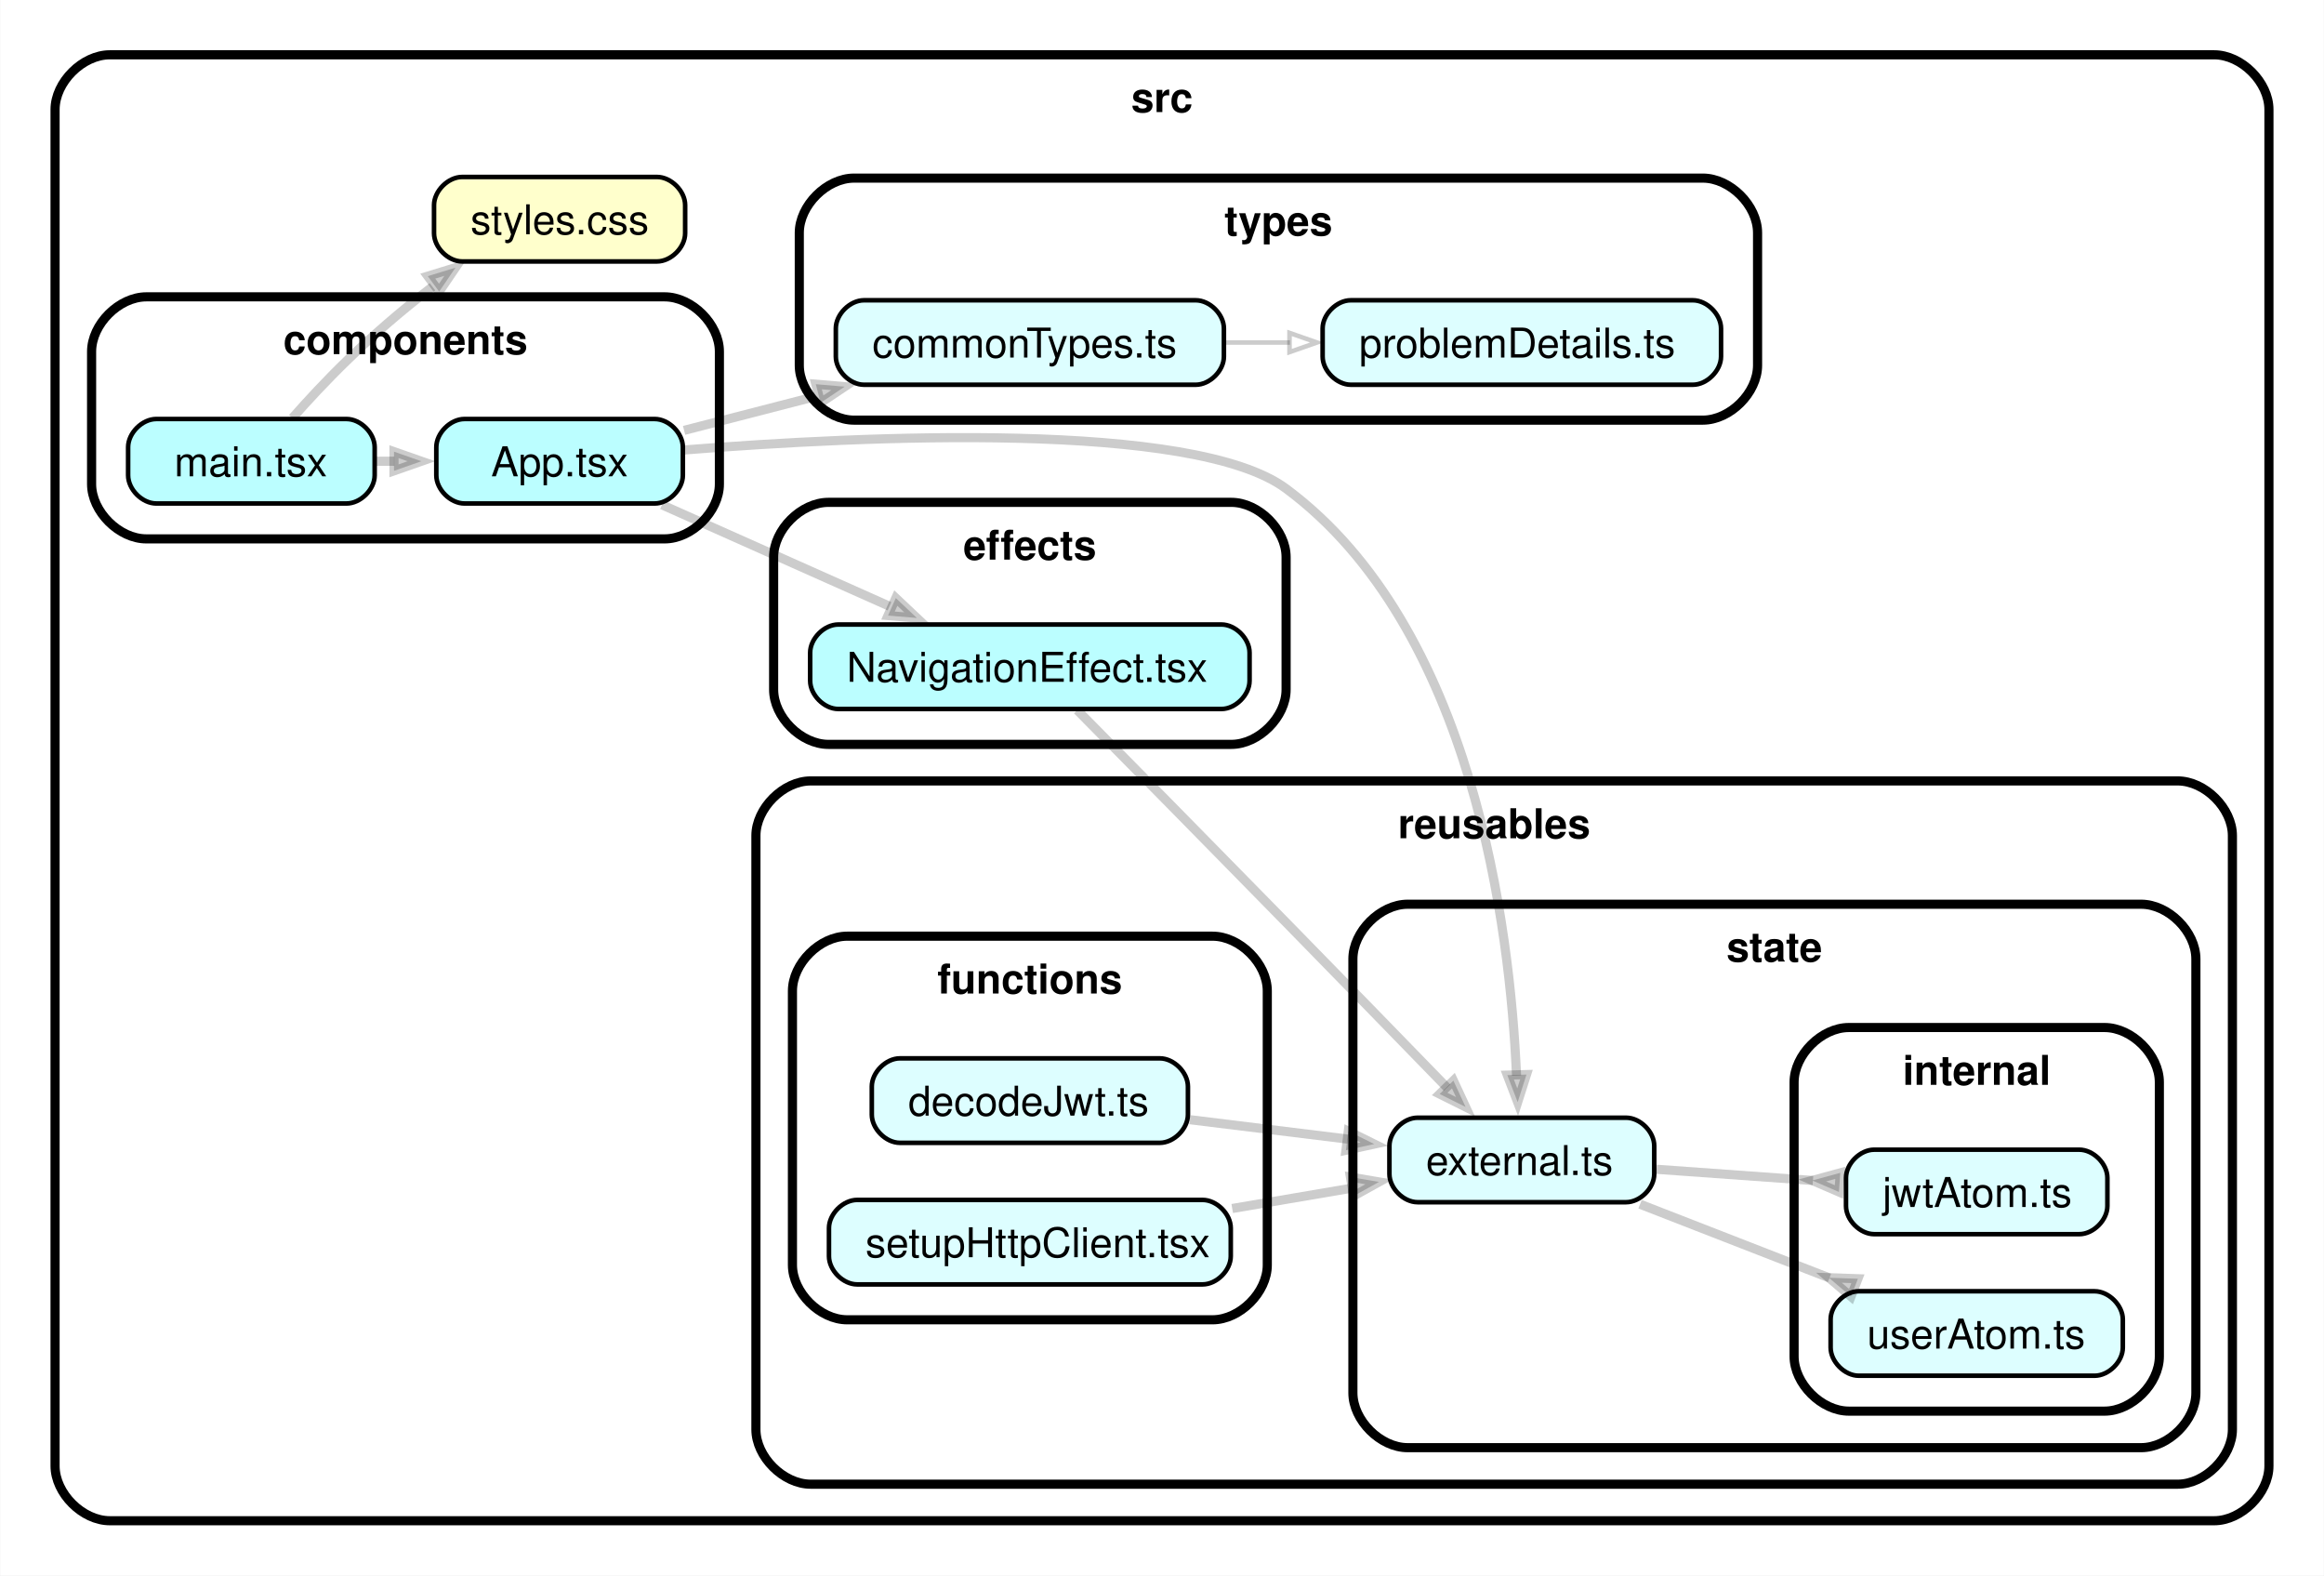
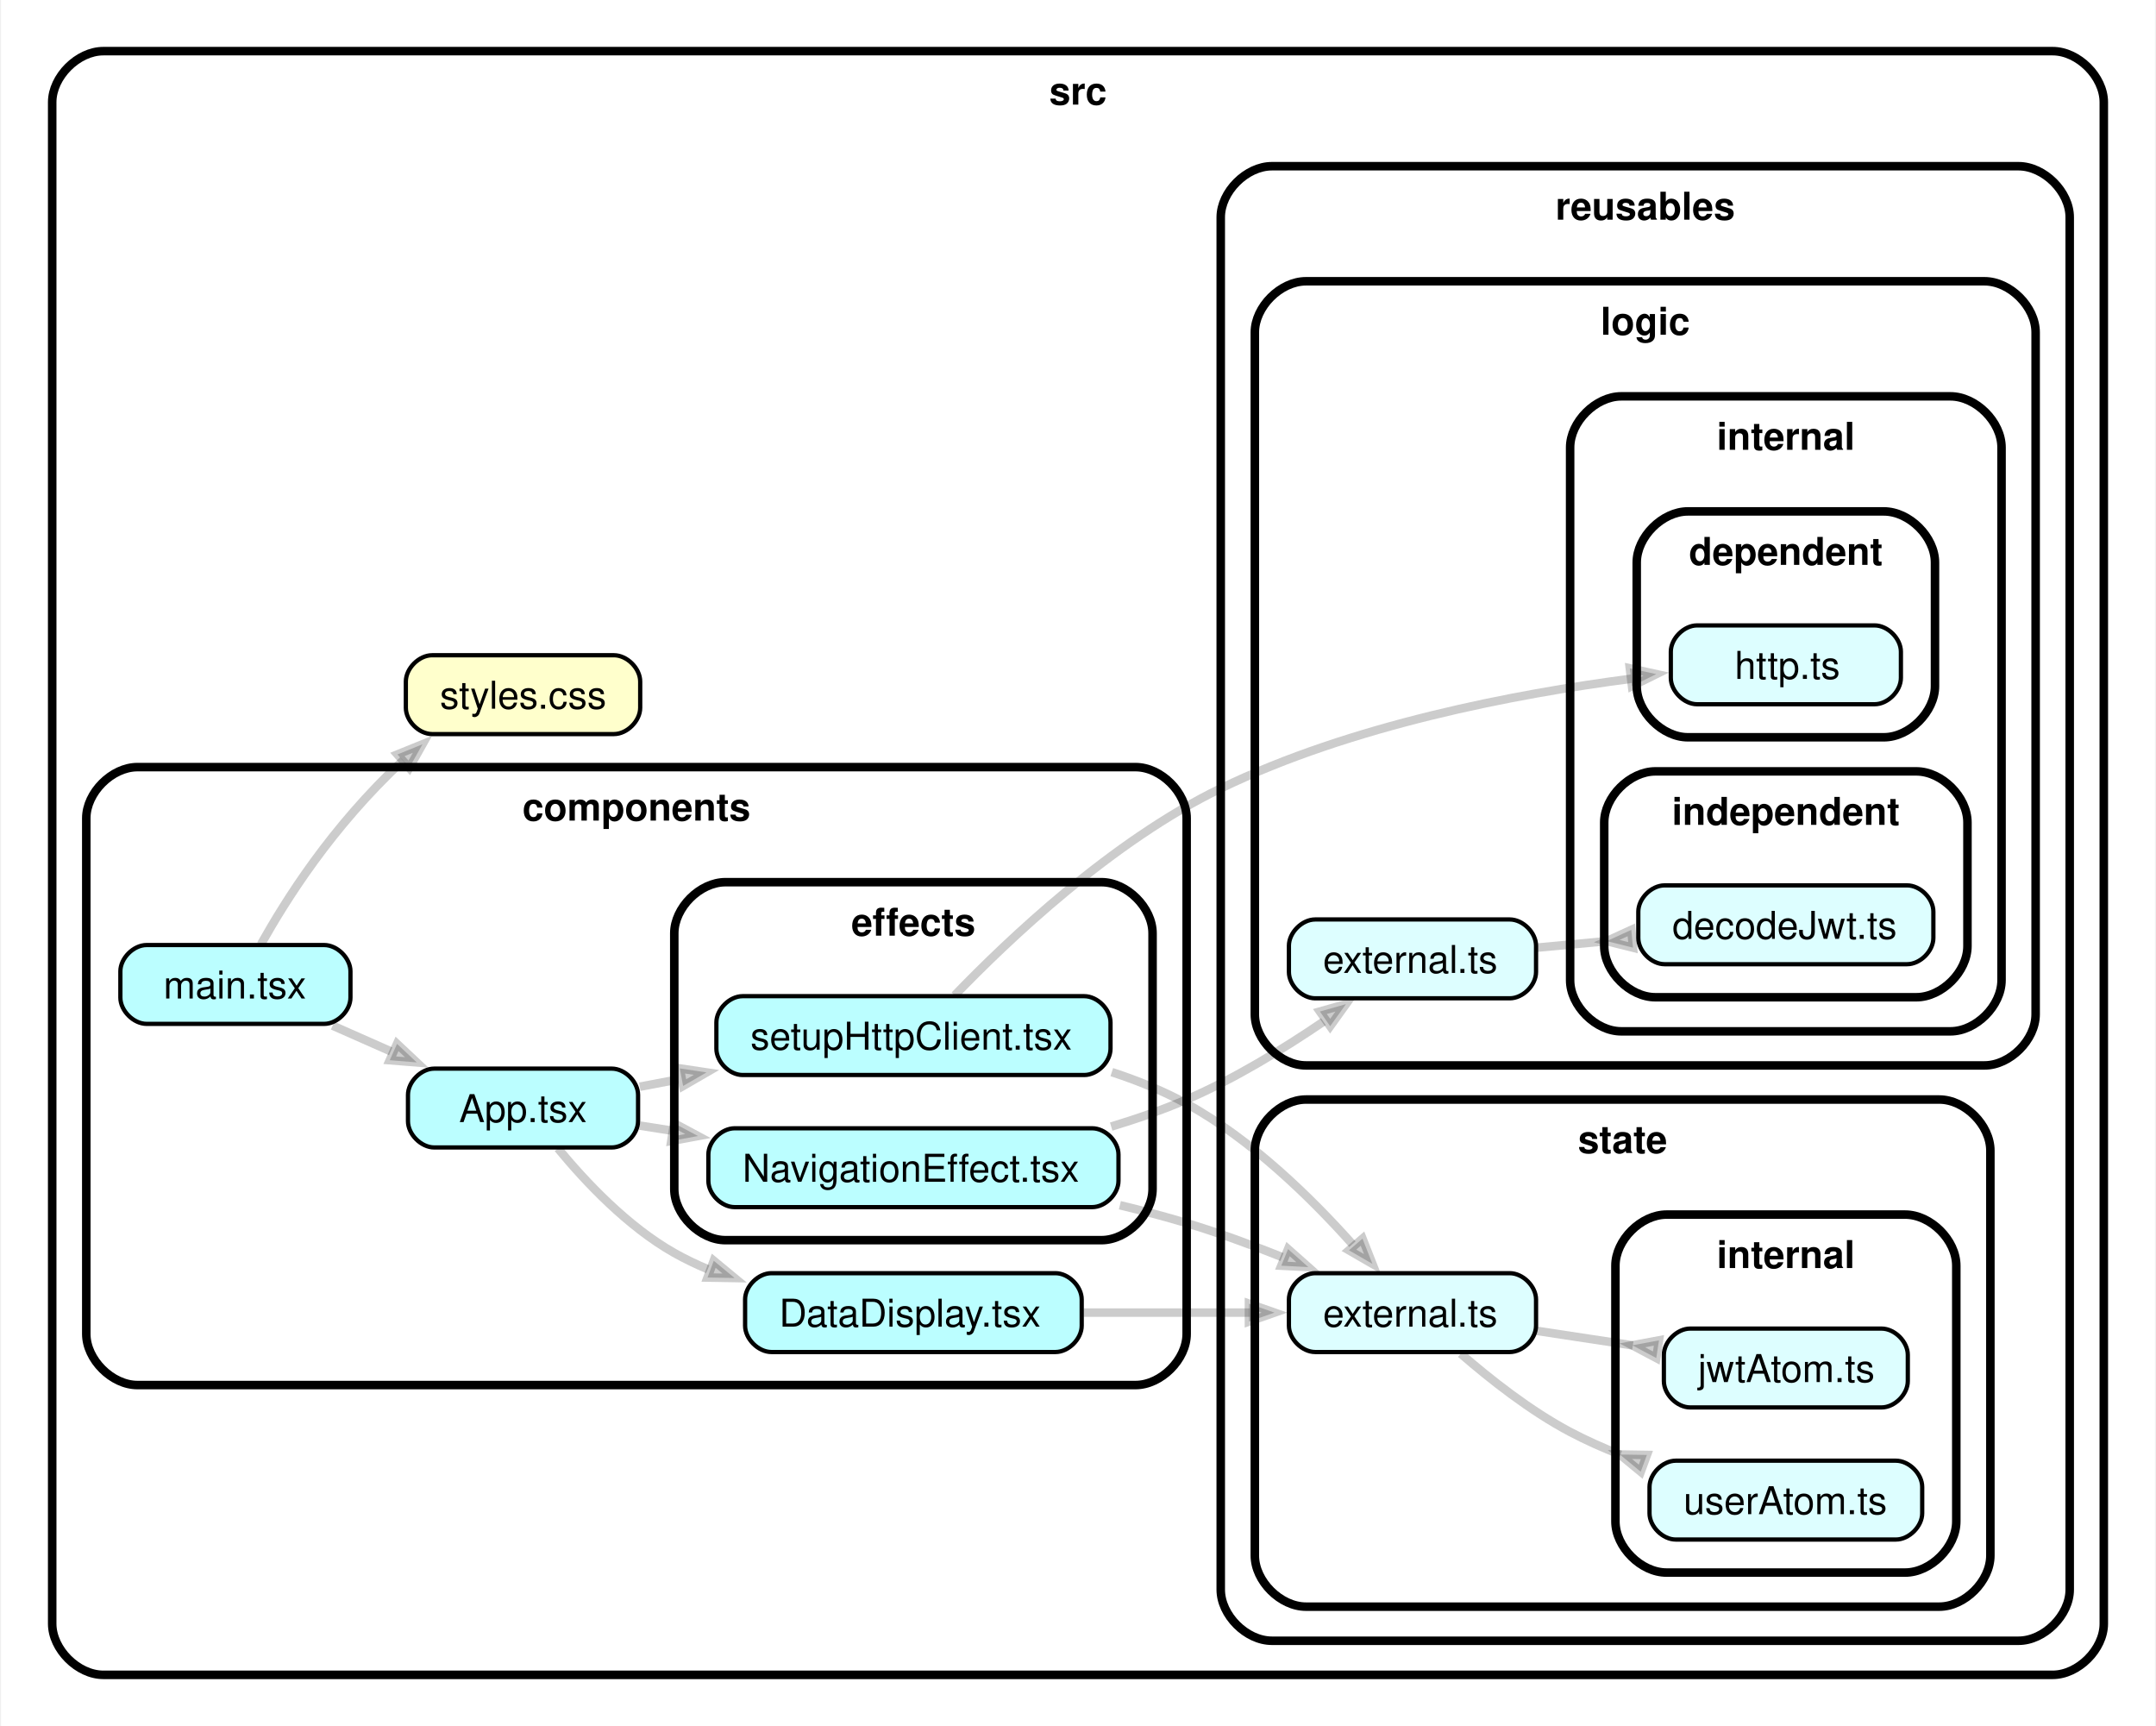
- <svg xmlns="http://www.w3.org/2000/svg" xmlns:xlink="http://www.w3.org/1999/xlink" width="509pt" height="345pt" viewBox="0.00 0.00 508.88 345.00">
-   <g id="graph0" class="graph" transform="scale(1 1) rotate(0) translate(4 341)">
-     <polygon fill="white" stroke="none" points="-4,4 -4,-341 504.88,-341 504.88,4 -4,4" />
+ <svg xmlns="http://www.w3.org/2000/svg" xmlns:xlink="http://www.w3.org/1999/xlink" width="506pt" height="405pt" viewBox="0.00 0.00 505.50 405.00">
+   <g id="graph0" class="graph" transform="scale(1 1) rotate(0) translate(4 401)">
+     <polygon fill="white" stroke="none" points="-4,4 -4,-401 501.5,-401 501.5,4 -4,4" />
    <g id="clust1" class="cluster">
-       <path fill="#ffffff" stroke="black" stroke-width="2" d="M20,-8C20,-8 480.88,-8 480.88,-8 486.88,-8 492.88,-14 492.88,-20 492.88,-20 492.88,-317 492.88,-317 492.88,-323 486.88,-329 480.88,-329 480.88,-329 20,-329 20,-329 14,-329 8,-323 8,-317 8,-317 8,-20 8,-20 8,-14 14,-8 20,-8" />
-       <text text-anchor="middle" x="250.44" y="-316.45" font-family="Helvetica,sans-Serif" font-weight="bold" font-size="9.00">src</text>
+       <path fill="#ffffff" stroke="black" stroke-width="2" d="M20,-8C20,-8 477.5,-8 477.5,-8 483.5,-8 489.5,-14 489.5,-20 489.5,-20 489.5,-377 489.5,-377 489.5,-383 483.5,-389 477.5,-389 477.5,-389 20,-389 20,-389 14,-389 8,-383 8,-377 8,-377 8,-20 8,-20 8,-14 14,-8 20,-8" />
+       <text text-anchor="middle" x="248.75" y="-376.45" font-family="Helvetica,sans-Serif" font-weight="bold" font-size="9.00">src</text>
    </g>
    <g id="clust2" class="cluster">
-       <path fill="#ffffff" stroke="black" stroke-width="2" d="M28,-223C28,-223 141.5,-223 141.5,-223 147.5,-223 153.5,-229 153.5,-235 153.5,-235 153.5,-264 153.5,-264 153.5,-270 147.5,-276 141.5,-276 141.5,-276 28,-276 28,-276 22,-276 16,-270 16,-264 16,-264 16,-235 16,-235 16,-229 22,-223 28,-223" />
-       <text text-anchor="middle" x="84.75" y="-263.45" font-family="Helvetica,sans-Serif" font-weight="bold" font-size="9.00">components</text>
+       <path fill="#ffffff" stroke="black" stroke-width="2" d="M28,-76C28,-76 262.25,-76 262.25,-76 268.25,-76 274.25,-82 274.25,-88 274.25,-88 274.25,-209 274.25,-209 274.25,-215 268.25,-221 262.25,-221 262.25,-221 28,-221 28,-221 22,-221 16,-215 16,-209 16,-209 16,-88 16,-88 16,-82 22,-76 28,-76" />
+       <text text-anchor="middle" x="145.12" y="-208.45" font-family="Helvetica,sans-Serif" font-weight="bold" font-size="9.00">components</text>
    </g>
    <g id="clust3" class="cluster">
-       <path fill="#ffffff" stroke="black" stroke-width="2" d="M177.38,-178C177.38,-178 265.62,-178 265.62,-178 271.62,-178 277.62,-184 277.62,-190 277.62,-190 277.62,-219 277.62,-219 277.62,-225 271.62,-231 265.62,-231 265.62,-231 177.38,-231 177.38,-231 171.38,-231 165.38,-225 165.38,-219 165.38,-219 165.38,-190 165.38,-190 165.38,-184 171.38,-178 177.38,-178" />
-       <text text-anchor="middle" x="221.5" y="-218.45" font-family="Helvetica,sans-Serif" font-weight="bold" font-size="9.00">effects</text>
+       <path fill="#ffffff" stroke="black" stroke-width="2" d="M166,-110C166,-110 254.25,-110 254.25,-110 260.25,-110 266.25,-116 266.25,-122 266.25,-122 266.25,-182 266.25,-182 266.25,-188 260.25,-194 254.25,-194 254.25,-194 166,-194 166,-194 160,-194 154,-188 154,-182 154,-182 154,-122 154,-122 154,-116 160,-110 166,-110" />
+       <text text-anchor="middle" x="210.12" y="-181.45" font-family="Helvetica,sans-Serif" font-weight="bold" font-size="9.00">effects</text>
    </g>
    <g id="clust4" class="cluster">
-       <path fill="#ffffff" stroke="black" stroke-width="2" d="M173.5,-16C173.5,-16 472.88,-16 472.88,-16 478.88,-16 484.88,-22 484.88,-28 484.88,-28 484.88,-158 484.88,-158 484.88,-164 478.88,-170 472.88,-170 472.88,-170 173.5,-170 173.5,-170 167.5,-170 161.5,-164 161.5,-158 161.5,-158 161.5,-28 161.5,-28 161.5,-22 167.5,-16 173.5,-16" />
-       <text text-anchor="middle" x="323.19" y="-157.45" font-family="Helvetica,sans-Serif" font-weight="bold" font-size="9.00">reusables</text>
+       <path fill="#ffffff" stroke="black" stroke-width="2" d="M294.25,-16C294.25,-16 469.5,-16 469.5,-16 475.5,-16 481.5,-22 481.5,-28 481.5,-28 481.5,-350 481.5,-350 481.5,-356 475.5,-362 469.5,-362 469.5,-362 294.25,-362 294.25,-362 288.25,-362 282.25,-356 282.25,-350 282.25,-350 282.25,-28 282.25,-28 282.25,-22 288.25,-16 294.25,-16" />
+       <text text-anchor="middle" x="381.88" y="-349.45" font-family="Helvetica,sans-Serif" font-weight="bold" font-size="9.00">reusables</text>
    </g>
    <g id="clust5" class="cluster">
-       <path fill="#ffffff" stroke="black" stroke-width="2" d="M181.5,-52C181.5,-52 261.5,-52 261.5,-52 267.5,-52 273.5,-58 273.5,-64 273.5,-64 273.5,-124 273.5,-124 273.5,-130 267.5,-136 261.5,-136 261.5,-136 181.5,-136 181.5,-136 175.5,-136 169.5,-130 169.5,-124 169.5,-124 169.5,-64 169.5,-64 169.5,-58 175.5,-52 181.5,-52" />
-       <text text-anchor="middle" x="221.5" y="-123.45" font-family="Helvetica,sans-Serif" font-weight="bold" font-size="9.00">functions</text>
+       <path fill="#ffffff" stroke="black" stroke-width="2" d="M302.25,-151C302.25,-151 461.5,-151 461.5,-151 467.5,-151 473.5,-157 473.5,-163 473.5,-163 473.5,-323 473.5,-323 473.5,-329 467.5,-335 461.5,-335 461.5,-335 302.25,-335 302.25,-335 296.25,-335 290.25,-329 290.25,-323 290.25,-323 290.25,-163 290.25,-163 290.25,-157 296.25,-151 302.25,-151" />
+       <text text-anchor="middle" x="381.88" y="-322.45" font-family="Helvetica,sans-Serif" font-weight="bold" font-size="9.00">logic</text>
    </g>
    <g id="clust6" class="cluster">
-       <path fill="#ffffff" stroke="black" stroke-width="2" d="M304.25,-24C304.25,-24 464.88,-24 464.88,-24 470.88,-24 476.88,-30 476.88,-36 476.88,-36 476.88,-131 476.88,-131 476.88,-137 470.88,-143 464.88,-143 464.88,-143 304.25,-143 304.25,-143 298.25,-143 292.25,-137 292.25,-131 292.25,-131 292.25,-36 292.25,-36 292.25,-30 298.25,-24 304.25,-24" />
-       <text text-anchor="middle" x="384.56" y="-130.45" font-family="Helvetica,sans-Serif" font-weight="bold" font-size="9.00">state</text>
+       <path fill="#ffffff" stroke="black" stroke-width="2" d="M376.25,-159C376.25,-159 453.5,-159 453.5,-159 459.5,-159 465.5,-165 465.5,-171 465.5,-171 465.5,-296 465.5,-296 465.5,-302 459.5,-308 453.5,-308 453.5,-308 376.25,-308 376.25,-308 370.25,-308 364.25,-302 364.25,-296 364.25,-296 364.25,-171 364.25,-171 364.25,-165 370.25,-159 376.25,-159" />
+       <text text-anchor="middle" x="414.88" y="-295.45" font-family="Helvetica,sans-Serif" font-weight="bold" font-size="9.00">internal</text>
    </g>
    <g id="clust7" class="cluster">
-       <path fill="#ffffff" stroke="black" stroke-width="2" d="M400.88,-32C400.88,-32 456.88,-32 456.88,-32 462.88,-32 468.88,-38 468.88,-44 468.88,-44 468.88,-104 468.88,-104 468.88,-110 462.88,-116 456.88,-116 456.88,-116 400.88,-116 400.88,-116 394.88,-116 388.88,-110 388.88,-104 388.88,-104 388.88,-44 388.88,-44 388.88,-38 394.88,-32 400.88,-32" />
-       <text text-anchor="middle" x="428.88" y="-103.45" font-family="Helvetica,sans-Serif" font-weight="bold" font-size="9.00">internal</text>
+       <path fill="#ffffff" stroke="black" stroke-width="2" d="M391.88,-228C391.88,-228 437.88,-228 437.88,-228 443.88,-228 449.88,-234 449.88,-240 449.88,-240 449.88,-269 449.88,-269 449.88,-275 443.88,-281 437.88,-281 437.88,-281 391.88,-281 391.88,-281 385.88,-281 379.88,-275 379.88,-269 379.88,-269 379.88,-240 379.88,-240 379.88,-234 385.88,-228 391.88,-228" />
+       <text text-anchor="middle" x="414.88" y="-268.45" font-family="Helvetica,sans-Serif" font-weight="bold" font-size="9.00">dependent</text>
    </g>
    <g id="clust8" class="cluster">
-       <path fill="#ffffff" stroke="black" stroke-width="2" d="M183,-249C183,-249 368.88,-249 368.88,-249 374.88,-249 380.88,-255 380.88,-261 380.88,-261 380.88,-290 380.88,-290 380.88,-296 374.88,-302 368.88,-302 368.88,-302 183,-302 183,-302 177,-302 171,-296 171,-290 171,-290 171,-261 171,-261 171,-255 177,-249 183,-249" />
-       <text text-anchor="middle" x="275.94" y="-289.45" font-family="Helvetica,sans-Serif" font-weight="bold" font-size="9.00">types</text>
+       <path fill="#ffffff" stroke="black" stroke-width="2" d="M384.25,-167C384.25,-167 445.5,-167 445.5,-167 451.5,-167 457.5,-173 457.5,-179 457.5,-179 457.5,-208 457.5,-208 457.5,-214 451.5,-220 445.5,-220 445.5,-220 384.25,-220 384.25,-220 378.25,-220 372.25,-214 372.25,-208 372.25,-208 372.25,-179 372.25,-179 372.25,-173 378.25,-167 384.25,-167" />
+       <text text-anchor="middle" x="414.88" y="-207.45" font-family="Helvetica,sans-Serif" font-weight="bold" font-size="9.00">independent</text>
+     </g>
+     <g id="clust9" class="cluster">
+       <path fill="#ffffff" stroke="black" stroke-width="2" d="M302.25,-24C302.25,-24 450.88,-24 450.88,-24 456.88,-24 462.88,-30 462.88,-36 462.88,-36 462.88,-131 462.88,-131 462.88,-137 456.88,-143 450.88,-143 450.88,-143 302.25,-143 302.25,-143 296.25,-143 290.25,-137 290.25,-131 290.25,-131 290.25,-36 290.25,-36 290.25,-30 296.25,-24 302.25,-24" />
+       <text text-anchor="middle" x="376.56" y="-130.45" font-family="Helvetica,sans-Serif" font-weight="bold" font-size="9.00">state</text>
+     </g>
+     <g id="clust10" class="cluster">
+       <path fill="#ffffff" stroke="black" stroke-width="2" d="M386.88,-32C386.88,-32 442.88,-32 442.88,-32 448.88,-32 454.88,-38 454.88,-44 454.88,-44 454.88,-104 454.88,-104 454.88,-110 448.88,-116 442.88,-116 442.88,-116 386.88,-116 386.88,-116 380.88,-116 374.88,-110 374.88,-104 374.88,-104 374.88,-44 374.88,-44 374.88,-38 380.88,-32 386.88,-32" />
+       <text text-anchor="middle" x="414.88" y="-103.45" font-family="Helvetica,sans-Serif" font-weight="bold" font-size="9.00">internal</text>
    </g>
    <g id="node1" class="node">
      <g id="a_node1">
        <a xlink:href="src/components/App.tsx" xlink:title="App.tsx">
-           <path fill="#bbfeff" stroke="black" d="M139.33,-249.25C139.33,-249.25 97.67,-249.25 97.67,-249.25 94.58,-249.25 91.5,-246.17 91.5,-243.08 91.5,-243.08 91.5,-236.92 91.5,-236.92 91.5,-233.83 94.58,-230.75 97.67,-230.75 97.67,-230.75 139.33,-230.75 139.33,-230.75 142.42,-230.75 145.5,-233.83 145.5,-236.92 145.5,-236.92 145.5,-243.08 145.5,-243.08 145.5,-246.17 142.42,-249.25 139.33,-249.25" />
-           <text text-anchor="start" x="103.5" y="-236.7" font-family="Helvetica,sans-Serif" font-size="9.00">App.tsx</text>
+           <path fill="#bbfeff" stroke="black" d="M139.33,-150.25C139.33,-150.25 97.67,-150.25 97.67,-150.25 94.58,-150.25 91.5,-147.17 91.5,-144.08 91.5,-144.08 91.5,-137.92 91.5,-137.92 91.5,-134.83 94.58,-131.75 97.67,-131.75 97.67,-131.75 139.33,-131.75 139.33,-131.75 142.42,-131.75 145.5,-134.83 145.5,-137.92 145.5,-137.92 145.5,-144.08 145.5,-144.08 145.5,-147.17 142.42,-150.25 139.33,-150.25" />
+           <text text-anchor="start" x="103.5" y="-137.7" font-family="Helvetica,sans-Serif" font-size="9.00">App.tsx</text>
        </a>
      </g>
    </g>
    <g id="node2" class="node">
      <g id="a_node2">
-         <a xlink:href="src/effects/NavigationEffect.tsx" xlink:title="NavigationEffect.tsx">
-           <path fill="#bbfeff" stroke="black" d="M263.46,-204.25C263.46,-204.25 179.54,-204.25 179.54,-204.25 176.46,-204.25 173.38,-201.17 173.38,-198.08 173.38,-198.08 173.38,-191.92 173.38,-191.92 173.38,-188.83 176.46,-185.75 179.54,-185.75 179.54,-185.75 263.46,-185.75 263.46,-185.75 266.54,-185.75 269.62,-188.83 269.62,-191.92 269.62,-191.92 269.62,-198.08 269.62,-198.08 269.62,-201.17 266.54,-204.25 263.46,-204.25" />
-           <text text-anchor="start" x="181.38" y="-191.7" font-family="Helvetica,sans-Serif" font-size="9.00">NavigationEffect.tsx</text>
+         <a xlink:href="src/components/DataDisplay.tsx" xlink:title="DataDisplay.tsx">
+           <path fill="#bbfeff" stroke="black" d="M243.46,-102.25C243.46,-102.25 176.79,-102.25 176.79,-102.25 173.71,-102.25 170.62,-99.17 170.62,-96.08 170.62,-96.08 170.62,-89.92 170.62,-89.92 170.62,-86.83 173.71,-83.75 176.79,-83.75 176.79,-83.75 243.46,-83.75 243.46,-83.75 246.54,-83.75 249.62,-86.83 249.62,-89.92 249.62,-89.92 249.62,-96.08 249.62,-96.08 249.62,-99.17 246.54,-102.25 243.46,-102.25" />
+           <text text-anchor="start" x="178.62" y="-89.7" font-family="Helvetica,sans-Serif" font-size="9.00">DataDisplay.tsx</text>
        </a>
      </g>
    </g>
    <g id="edge1" class="edge">
-       <path fill="none" stroke="#000000" stroke-width="2" stroke-opacity="0.2" d="M140.92,-230.46C155.42,-224 174.76,-215.38 190.75,-208.25" />
-       <polygon fill="#000000" fill-opacity="0.2" stroke="#000000" stroke-width="2" stroke-opacity="0.2" points="192.14,-210.04 196.76,-205.68 190.43,-206.21 192.14,-210.04" />
+       <path fill="none" stroke="#000000" stroke-width="2" stroke-opacity="0.2" d="M126.7,-131.53C133.06,-123.8 143.01,-113.2 154,-107 156.49,-105.59 159.13,-104.33 161.85,-103.18" />
+       <polygon fill="#000000" fill-opacity="0.2" stroke="#000000" stroke-width="2" stroke-opacity="0.2" points="163.26,-105.17 168.16,-101.12 161.8,-101.23 163.26,-105.17" />
    </g>
    <g id="node3" class="node">
      <g id="a_node3">
-         <a xlink:href="src/reusables/state/external.ts" xlink:title="external.ts">
-           <path fill="#ddfeff" stroke="black" d="M352.08,-96.25C352.08,-96.25 306.42,-96.25 306.42,-96.25 303.33,-96.25 300.25,-93.17 300.25,-90.08 300.25,-90.08 300.25,-83.92 300.25,-83.92 300.25,-80.83 303.33,-77.75 306.42,-77.75 306.42,-77.75 352.08,-77.75 352.08,-77.75 355.17,-77.75 358.25,-80.83 358.25,-83.92 358.25,-83.92 358.25,-90.08 358.25,-90.08 358.25,-93.17 355.17,-96.25 352.08,-96.25" />
-           <text text-anchor="start" x="308.25" y="-83.7" font-family="Helvetica,sans-Serif" font-size="9.00">external.ts</text>
+         <a xlink:href="src/components/effects/NavigationEffect.tsx" xlink:title="NavigationEffect.tsx">
+           <path fill="#bbfeff" stroke="black" d="M252.08,-136.25C252.08,-136.25 168.17,-136.25 168.17,-136.25 165.08,-136.25 162,-133.17 162,-130.08 162,-130.08 162,-123.92 162,-123.92 162,-120.83 165.08,-117.75 168.17,-117.75 168.17,-117.75 252.08,-117.75 252.08,-117.75 255.17,-117.75 258.25,-120.83 258.25,-123.92 258.25,-123.92 258.25,-130.08 258.25,-130.08 258.25,-133.17 255.17,-136.25 252.08,-136.25" />
+           <text text-anchor="start" x="170" y="-123.7" font-family="Helvetica,sans-Serif" font-size="9.00">NavigationEffect.tsx</text>
        </a>
      </g>
    </g>
    <g id="edge2" class="edge">
-       <path fill="none" stroke="#000000" stroke-width="2" stroke-opacity="0.2" d="M145.82,-242.47C185.31,-245.61 257.44,-248.98 277.62,-234 318.68,-203.53 326.69,-137.68 328.09,-105.48" />
-       <polygon fill="#000000" fill-opacity="0.2" stroke="#000000" stroke-width="2" stroke-opacity="0.2" points="330.27,-105.7 328.34,-99.65 326.07,-105.58 330.27,-105.7" />
+       <path fill="none" stroke="#000000" stroke-width="2" stroke-opacity="0.2" d="M145.91,-136.88C148.23,-136.51 150.63,-136.14 153.08,-135.75" />
+       <polygon fill="#000000" fill-opacity="0.2" stroke="#000000" stroke-width="2" stroke-opacity="0.2" points="153.95,-137.43 159.56,-134.43 153.3,-133.28 153.95,-137.43" />
    </g>
    <g id="node4" class="node">
      <g id="a_node4">
-         <a xlink:href="src/types/commonTypes.ts" xlink:title="commonTypes.ts">
-           <path fill="#ddfeff" stroke="black" d="M257.83,-275.25C257.83,-275.25 185.17,-275.25 185.17,-275.25 182.08,-275.25 179,-272.17 179,-269.08 179,-269.08 179,-262.92 179,-262.92 179,-259.83 182.08,-256.75 185.17,-256.75 185.17,-256.75 257.83,-256.75 257.83,-256.75 260.92,-256.75 264,-259.83 264,-262.92 264,-262.92 264,-269.08 264,-269.08 264,-272.17 260.92,-275.25 257.83,-275.25" />
-           <text text-anchor="start" x="187" y="-262.7" font-family="Helvetica,sans-Serif" font-size="9.00">commonTypes.ts</text>
+         <a xlink:href="src/components/effects/setupHttpClient.tsx" xlink:title="setupHttpClient.tsx">
+           <path fill="#bbfeff" stroke="black" d="M250.21,-167.25C250.21,-167.25 170.04,-167.25 170.04,-167.25 166.96,-167.25 163.88,-164.17 163.88,-161.08 163.88,-161.08 163.88,-154.92 163.88,-154.92 163.88,-151.83 166.96,-148.75 170.04,-148.75 170.04,-148.75 250.21,-148.75 250.21,-148.75 253.29,-148.75 256.38,-151.83 256.38,-154.92 256.38,-154.92 256.38,-161.08 256.38,-161.08 256.38,-164.17 253.29,-167.25 250.21,-167.25" />
+           <text text-anchor="start" x="171.88" y="-154.7" font-family="Helvetica,sans-Serif" font-size="9.00">setupHttpClient.tsx</text>
        </a>
      </g>
    </g>
    <g id="edge3" class="edge">
-       <path fill="none" stroke="#000000" stroke-width="2" stroke-opacity="0.2" d="M145.77,-246.76C154.54,-249.02 164.59,-251.61 174.41,-254.14" />
-       <polygon fill="#000000" fill-opacity="0.2" stroke="#000000" stroke-width="2" stroke-opacity="0.2" points="174.62,-256.87 180.95,-256.33 175.66,-252.8 174.62,-256.87" />
+       <path fill="none" stroke="#000000" stroke-width="2" stroke-opacity="0.2" d="M145.91,-146.01C148.78,-146.55 151.78,-147.12 154.84,-147.7" />
+       <polygon fill="#000000" fill-opacity="0.2" stroke="#000000" stroke-width="2" stroke-opacity="0.2" points="155.29,-150.3 161.57,-149.36 156.07,-146.18 155.29,-150.3" />
+     </g>
+     <g id="node5" class="node">
+       <g id="a_node5">
+         <a xlink:href="src/reusables/state/external.ts" xlink:title="external.ts">
+           <path fill="#ddfeff" stroke="black" d="M350.08,-102.25C350.08,-102.25 304.42,-102.25 304.42,-102.25 301.33,-102.25 298.25,-99.17 298.25,-96.08 298.25,-96.08 298.25,-89.92 298.25,-89.92 298.25,-86.83 301.33,-83.75 304.42,-83.75 304.42,-83.75 350.08,-83.75 350.08,-83.75 353.17,-83.75 356.25,-86.83 356.25,-89.92 356.25,-89.92 356.25,-96.08 356.25,-96.08 356.25,-99.17 353.17,-102.25 350.08,-102.25" />
+           <text text-anchor="start" x="306.25" y="-89.7" font-family="Helvetica,sans-Serif" font-size="9.00">external.ts</text>
+         </a>
+       </g>
+     </g>
+     <g id="edge4" class="edge">
+       <path fill="none" stroke="#000000" stroke-width="2" stroke-opacity="0.2" d="M250.1,-93C262.7,-93 276.63,-93 289.09,-93" />
+       <polygon fill="#000000" fill-opacity="0.2" stroke="#000000" stroke-width="2" stroke-opacity="0.2" points="288.87,-95.1 294.87,-93 288.87,-90.9 288.87,-95.1" />
    </g>
    <g id="edge6" class="edge">
-       <path fill="none" stroke="#000000" stroke-width="2" stroke-opacity="0.2" d="M231.88,-185.5C242.86,-174.38 261.59,-155.38 277.62,-139 289.48,-126.89 302.86,-113.15 312.88,-102.83" />
-       <polygon fill="#000000" fill-opacity="0.2" stroke="#000000" stroke-width="2" stroke-opacity="0.2" points="314.26,-104.37 316.94,-98.6 311.25,-101.44 314.26,-104.37" />
+       <path fill="none" stroke="#000000" stroke-width="2" stroke-opacity="0.2" d="M258.58,-118.2C263.9,-116.92 269.22,-115.52 274.25,-114 281.62,-111.77 289.4,-108.92 296.63,-106.04" />
+       <polygon fill="#000000" fill-opacity="0.2" stroke="#000000" stroke-width="2" stroke-opacity="0.2" points="298.05,-107.9 302.81,-103.68 296.46,-104.01 298.05,-107.9" />
+     </g>
+     <g id="node6" class="node">
+       <g id="a_node6">
+         <a xlink:href="src/reusables/logic/external.ts" xlink:title="external.ts">
+           <path fill="#ddfeff" stroke="black" d="M350.08,-185.25C350.08,-185.25 304.42,-185.25 304.42,-185.25 301.33,-185.25 298.25,-182.17 298.25,-179.08 298.25,-179.08 298.25,-172.92 298.25,-172.92 298.25,-169.83 301.33,-166.75 304.42,-166.75 304.42,-166.75 350.08,-166.75 350.08,-166.75 353.17,-166.75 356.25,-169.83 356.25,-172.92 356.25,-172.92 356.25,-179.08 356.25,-179.08 356.25,-182.17 353.17,-185.25 350.08,-185.25" />
+           <text text-anchor="start" x="306.25" y="-172.7" font-family="Helvetica,sans-Serif" font-size="9.00">external.ts</text>
+         </a>
+       </g>
+     </g>
+     <g id="edge5" class="edge">
+       <path fill="none" stroke="#000000" stroke-width="2" stroke-opacity="0.2" d="M256.54,-136.65C262.59,-138.48 268.64,-140.58 274.25,-143 285.45,-147.83 296.99,-154.9 306.35,-161.27" />
+       <polygon fill="#000000" fill-opacity="0.2" stroke="#000000" stroke-width="2" stroke-opacity="0.2" points="305.52,-163.65 311.64,-165.38 307.93,-160.21 305.52,-163.65" />
+     </g>
+     <g id="edge8" class="edge">
+       <path fill="none" stroke="#000000" stroke-width="2" stroke-opacity="0.2" d="M256.68,-149.43C262.78,-147.44 268.8,-144.99 274.25,-142 289.41,-133.68 303.49,-119.88 313.16,-109.05" />
+       <polygon fill="#000000" fill-opacity="0.2" stroke="#000000" stroke-width="2" stroke-opacity="0.2" points="315.52,-110.36 317.85,-104.44 312.34,-107.62 315.52,-110.36" />
+     </g>
+     <g id="node7" class="node">
+       <g id="a_node7">
+         <a xlink:href="src/reusables/logic/internal/dependent/http.ts" xlink:title="http.ts">
+           <path fill="#ddfeff" stroke="black" d="M435.71,-254.25C435.71,-254.25 394.04,-254.25 394.04,-254.25 390.96,-254.25 387.88,-251.17 387.88,-248.08 387.88,-248.08 387.88,-241.92 387.88,-241.92 387.88,-238.83 390.96,-235.75 394.04,-235.75 394.04,-235.75 435.71,-235.75 435.71,-235.75 438.79,-235.75 441.88,-238.83 441.88,-241.92 441.88,-241.92 441.88,-248.08 441.88,-248.08 441.88,-251.17 438.79,-254.25 435.71,-254.25" />
+           <text text-anchor="start" x="402.88" y="-241.7" font-family="Helvetica,sans-Serif" font-size="9.00">http.ts</text>
+         </a>
+       </g>
+     </g>
+     <g id="edge7" class="edge">
+       <path fill="none" stroke="#000000" stroke-width="2" stroke-opacity="0.2" d="M219.8,-167.43C232.31,-180.43 256.72,-203.65 282.25,-216 312.91,-230.83 351.25,-238.17 378.63,-241.74" />
+       <polygon fill="#000000" fill-opacity="0.2" stroke="#000000" stroke-width="2" stroke-opacity="0.2" points="378.26,-244.18 384.47,-242.82 378.77,-240.01 378.26,-244.18" />
+     </g>
+     <g id="node11" class="node">
+       <g id="a_node11">
+         <a xlink:href="src/reusables/state/internal/jwtAtom.ts" xlink:title="jwtAtom.ts">
+           <path fill="#ddfeff" stroke="black" d="M437.33,-89.25C437.33,-89.25 392.42,-89.25 392.42,-89.25 389.33,-89.25 386.25,-86.17 386.25,-83.08 386.25,-83.08 386.25,-76.92 386.25,-76.92 386.25,-73.83 389.33,-70.75 392.42,-70.75 392.42,-70.75 437.33,-70.75 437.33,-70.75 440.42,-70.75 443.5,-73.83 443.5,-76.92 443.5,-76.92 443.5,-83.08 443.5,-83.08 443.5,-86.17 440.42,-89.25 437.33,-89.25" />
+           <text text-anchor="start" x="394.25" y="-76.7" font-family="Helvetica,sans-Serif" font-size="9.00">jwtAtom.ts</text>
+         </a>
+       </g>
+     </g>
+     <g id="edge12" class="edge">
+       <path fill="none" stroke="#000000" stroke-width="2" stroke-opacity="0.2" d="M356.29,-88.74C363.53,-87.64 371.42,-86.45 378.97,-85.3" />
+       <polygon fill="#000000" fill-opacity="0.2" stroke="#000000" stroke-width="2" stroke-opacity="0.2" points="385.1,-86.49 378.85,-85.32 384.47,-82.34 385.1,-86.49" />
+     </g>
+     <g id="node12" class="node">
+       <g id="a_node12">
+         <a xlink:href="src/reusables/state/internal/userAtom.ts" xlink:title="userAtom.ts">
+           <path fill="#ddfeff" stroke="black" d="M440.71,-58.25C440.71,-58.25 389.04,-58.25 389.04,-58.25 385.96,-58.25 382.88,-55.17 382.88,-52.08 382.88,-52.08 382.88,-45.92 382.88,-45.92 382.88,-42.83 385.96,-39.75 389.04,-39.75 389.04,-39.75 440.71,-39.75 440.71,-39.75 443.79,-39.75 446.88,-42.83 446.88,-45.92 446.88,-45.92 446.88,-52.08 446.88,-52.08 446.88,-55.17 443.79,-58.25 440.71,-58.25" />
+           <text text-anchor="start" x="390.88" y="-45.7" font-family="Helvetica,sans-Serif" font-size="9.00">userAtom.ts</text>
+         </a>
+       </g>
+     </g>
+     <g id="edge13" class="edge">
+       <path fill="none" stroke="#000000" stroke-width="2" stroke-opacity="0.2" d="M338.59,-83.36C345.45,-77.4 354.87,-69.96 364.25,-65 367.98,-63.03 371.99,-61.24 376.07,-59.64" />
+       <polygon fill="#000000" fill-opacity="0.2" stroke="#000000" stroke-width="2" stroke-opacity="0.2" points="382.27,-59.6 375.92,-59.7 380.82,-55.66 382.27,-59.6" />
+     </g>
+     <g id="node10" class="node">
+       <g id="a_node10">
+         <a xlink:href="src/reusables/logic/internal/independent/decodeJwt.ts" xlink:title="decodeJwt.ts">
+           <path fill="#ddfeff" stroke="black" d="M443.33,-193.25C443.33,-193.25 386.42,-193.25 386.42,-193.25 383.33,-193.25 380.25,-190.17 380.25,-187.08 380.25,-187.08 380.25,-180.92 380.25,-180.92 380.25,-177.83 383.33,-174.75 386.42,-174.75 386.42,-174.75 443.33,-174.75 443.33,-174.75 446.42,-174.75 449.5,-177.83 449.5,-180.92 449.5,-180.92 449.5,-187.08 449.5,-187.08 449.5,-190.17 446.42,-193.25 443.33,-193.25" />
+           <text text-anchor="start" x="388.25" y="-180.7" font-family="Helvetica,sans-Serif" font-size="9.00">decodeJwt.ts</text>
+         </a>
+       </g>
+     </g>
+     <g id="edge11" class="edge">
+       <path fill="none" stroke="#000000" stroke-width="2" stroke-opacity="0.2" d="M356.29,-178.62C361.57,-179.11 367.19,-179.64 372.78,-180.16" />
+       <polygon fill="#000000" fill-opacity="0.2" stroke="#000000" stroke-width="2" stroke-opacity="0.2" points="378.61,-182.81 372.83,-180.17 379,-178.63 378.61,-182.81" />
+     </g>
+     <g id="node8" class="node">
+       <g id="a_node8">
+         <a xlink:href="src/components/main.tsx" xlink:title="main.tsx">
+           <path fill="#bbfeff" stroke="black" d="M71.83,-179.25C71.83,-179.25 30.17,-179.25 30.17,-179.25 27.08,-179.25 24,-176.17 24,-173.08 24,-173.08 24,-166.92 24,-166.92 24,-163.83 27.08,-160.75 30.17,-160.75 30.17,-160.75 71.83,-160.75 71.83,-160.75 74.92,-160.75 78,-163.83 78,-166.92 78,-166.92 78,-173.08 78,-173.08 78,-176.17 74.92,-179.25 71.83,-179.25" />
+           <text text-anchor="start" x="34.12" y="-166.7" font-family="Helvetica,sans-Serif" font-size="9.00">main.tsx</text>
+         </a>
+       </g>
+     </g>
+     <g id="edge10" class="edge">
+       <path fill="none" stroke="#000000" stroke-width="2" stroke-opacity="0.2" d="M73.81,-160.34C78.18,-158.41 82.85,-156.34 87.45,-154.31" />
+       <polygon fill="#000000" fill-opacity="0.2" stroke="#000000" stroke-width="2" stroke-opacity="0.2" points="88.93,-156.06 93.56,-151.71 87.22,-152.22 88.93,-156.06" />
    </g>
    <g id="node9" class="node">
      <g id="a_node9">
-         <a xlink:href="src/reusables/state/internal/jwtAtom.ts" xlink:title="jwtAtom.ts">
-           <path fill="#ddfeff" stroke="black" d="M451.33,-89.25C451.33,-89.25 406.42,-89.25 406.42,-89.25 403.33,-89.25 400.25,-86.17 400.25,-83.08 400.25,-83.08 400.25,-76.92 400.25,-76.92 400.25,-73.83 403.33,-70.75 406.42,-70.75 406.42,-70.75 451.33,-70.75 451.33,-70.75 454.42,-70.75 457.5,-73.83 457.5,-76.92 457.5,-76.92 457.5,-83.08 457.5,-83.08 457.5,-86.17 454.42,-89.25 451.33,-89.25" />
-           <text text-anchor="start" x="408.25" y="-76.7" font-family="Helvetica,sans-Serif" font-size="9.00">jwtAtom.ts</text>
+         <a xlink:href="src/styles.css" xlink:title="styles.css">
+           <path fill="#ffffcc" stroke="black" d="M139.83,-247.25C139.83,-247.25 97.17,-247.25 97.17,-247.25 94.08,-247.25 91,-244.17 91,-241.08 91,-241.08 91,-234.92 91,-234.92 91,-231.83 94.08,-228.75 97.17,-228.75 97.17,-228.75 139.83,-228.75 139.83,-228.75 142.92,-228.75 146,-231.83 146,-234.92 146,-234.92 146,-241.08 146,-241.08 146,-244.17 142.92,-247.25 139.83,-247.25" />
+           <text text-anchor="start" x="99" y="-234.7" font-family="Helvetica,sans-Serif" font-size="9.00">styles.css</text>
        </a>
      </g>
    </g>
    <g id="edge9" class="edge">
-       <path fill="none" stroke="#000000" stroke-width="2" stroke-opacity="0.2" d="M358.75,-84.96C369.47,-84.19 381.78,-83.31 393.01,-82.5" />
-       <polygon fill="#000000" fill-opacity="0.2" stroke="#000000" stroke-width="2" stroke-opacity="0.2" points="399,-84.18 392.86,-82.51 398.7,-79.99 399,-84.18" />
-     </g>
-     <g id="node10" class="node">
-       <g id="a_node10">
-         <a xlink:href="src/reusables/state/internal/userAtom.ts" xlink:title="userAtom.ts">
-           <path fill="#ddfeff" stroke="black" d="M454.71,-58.25C454.71,-58.25 403.04,-58.25 403.04,-58.25 399.96,-58.25 396.88,-55.17 396.88,-52.08 396.88,-52.08 396.88,-45.92 396.88,-45.92 396.88,-42.83 399.96,-39.75 403.04,-39.75 403.04,-39.75 454.71,-39.75 454.71,-39.75 457.79,-39.75 460.88,-42.83 460.88,-45.92 460.88,-45.92 460.88,-52.08 460.88,-52.08 460.88,-55.17 457.79,-58.25 454.71,-58.25" />
-           <text text-anchor="start" x="404.88" y="-45.7" font-family="Helvetica,sans-Serif" font-size="9.00">userAtom.ts</text>
-         </a>
-       </g>
-     </g>
-     <g id="edge10" class="edge">
-       <path fill="none" stroke="#000000" stroke-width="2" stroke-opacity="0.2" d="M355.14,-77.31C367.76,-72.4 383.22,-66.38 396.63,-61.16" />
-       <polygon fill="#000000" fill-opacity="0.2" stroke="#000000" stroke-width="2" stroke-opacity="0.2" points="402.86,-60.99 396.51,-61.21 401.34,-57.08 402.86,-60.99" />
-     </g>
-     <g id="node11" class="node">
-       <g id="a_node11">
-         <a xlink:href="src/types/problemDetails.ts" xlink:title="problemDetails.ts">
-           <path fill="#ddfeff" stroke="black" d="M366.71,-275.25C366.71,-275.25 291.79,-275.25 291.79,-275.25 288.71,-275.25 285.62,-272.17 285.62,-269.08 285.62,-269.08 285.62,-262.92 285.62,-262.92 285.62,-259.83 288.71,-256.75 291.79,-256.75 291.79,-256.75 366.71,-256.75 366.71,-256.75 369.79,-256.75 372.88,-259.83 372.88,-262.92 372.88,-262.92 372.88,-269.08 372.88,-269.08 372.88,-272.17 369.79,-275.25 366.71,-275.25" />
-           <text text-anchor="start" x="293.62" y="-262.7" font-family="Helvetica,sans-Serif" font-size="9.00">problemDetails.ts</text>
-         </a>
-       </g>
-     </g>
-     <g id="edge11" class="edge">
-       <path fill="none" stroke="#000000" stroke-opacity="0.2" d="M264.3,-266C268.95,-266 273.72,-266 278.47,-266" />
-       <polygon fill="none" stroke="#000000" stroke-opacity="0.2" points="278.37,-268.1 284.37,-266 278.37,-263.9 278.37,-268.1" />
-     </g>
-     <g id="node5" class="node">
-       <g id="a_node5">
-         <a xlink:href="src/components/main.tsx" xlink:title="main.tsx">
-           <path fill="#bbfeff" stroke="black" d="M71.83,-249.25C71.83,-249.25 30.17,-249.25 30.17,-249.25 27.08,-249.25 24,-246.17 24,-243.08 24,-243.08 24,-236.92 24,-236.92 24,-233.83 27.08,-230.75 30.17,-230.75 30.17,-230.75 71.83,-230.75 71.83,-230.75 74.92,-230.75 78,-233.83 78,-236.92 78,-236.92 78,-243.08 78,-243.08 78,-246.17 74.92,-249.25 71.83,-249.25" />
-           <text text-anchor="start" x="34.12" y="-236.7" font-family="Helvetica,sans-Serif" font-size="9.00">main.tsx</text>
-         </a>
-       </g>
-     </g>
-     <g id="edge5" class="edge">
-       <path fill="none" stroke="#000000" stroke-width="2" stroke-opacity="0.2" d="M78.26,-240C79.6,-240 80.95,-240 82.3,-240" />
-       <polygon fill="#000000" fill-opacity="0.2" stroke="#000000" stroke-width="2" stroke-opacity="0.2" points="82.23,-242.1 88.23,-240 82.23,-237.9 82.23,-242.1" />
-     </g>
-     <g id="node6" class="node">
-       <g id="a_node6">
-         <a xlink:href="src/styles.css" xlink:title="styles.css">
-           <path fill="#ffffcc" stroke="black" d="M139.83,-302.25C139.83,-302.25 97.17,-302.25 97.17,-302.25 94.08,-302.25 91,-299.17 91,-296.08 91,-296.08 91,-289.92 91,-289.92 91,-286.83 94.08,-283.75 97.17,-283.75 97.17,-283.75 139.83,-283.75 139.83,-283.75 142.92,-283.75 146,-286.83 146,-289.92 146,-289.92 146,-296.08 146,-296.08 146,-299.17 142.92,-302.25 139.83,-302.25" />
-           <text text-anchor="start" x="99" y="-289.7" font-family="Helvetica,sans-Serif" font-size="9.00">styles.css</text>
-         </a>
-       </g>
-     </g>
-     <g id="edge4" class="edge">
-       <path fill="none" stroke="#000000" stroke-width="2" stroke-opacity="0.2" d="M59.99,-249.47C66.44,-256.79 76.1,-267.04 90.66,-278.21" />
-       <polygon fill="#000000" fill-opacity="0.2" stroke="#000000" stroke-width="2" stroke-opacity="0.2" points="89.63,-280.53 95.7,-282.39 92.12,-277.14 89.63,-280.53" />
-     </g>
-     <g id="node7" class="node">
-       <g id="a_node7">
-         <a xlink:href="src/reusables/functions/decodeJwt.ts" xlink:title="decodeJwt.ts">
-           <path fill="#ddfeff" stroke="black" d="M249.96,-109.25C249.96,-109.25 193.04,-109.25 193.04,-109.25 189.96,-109.25 186.88,-106.17 186.88,-103.08 186.88,-103.08 186.88,-96.92 186.88,-96.92 186.88,-93.83 189.96,-90.75 193.04,-90.75 193.04,-90.75 249.96,-90.75 249.96,-90.75 253.04,-90.75 256.12,-93.83 256.12,-96.92 256.12,-96.92 256.12,-103.08 256.12,-103.08 256.12,-106.17 253.04,-109.25 249.96,-109.25" />
-           <text text-anchor="start" x="194.88" y="-96.7" font-family="Helvetica,sans-Serif" font-size="9.00">decodeJwt.ts</text>
-         </a>
-       </g>
-     </g>
-     <g id="edge7" class="edge">
-       <path fill="none" stroke="#000000" stroke-width="2" stroke-opacity="0.2" d="M256.54,-95.82C267.6,-94.46 279.91,-92.94 291.17,-91.56" />
-       <polygon fill="#000000" fill-opacity="0.2" stroke="#000000" stroke-width="2" stroke-opacity="0.2" points="291.24,-93.3 296.94,-90.48 290.73,-89.13 291.24,-93.3" />
-     </g>
-     <g id="node8" class="node">
-       <g id="a_node8">
-         <a xlink:href="src/reusables/functions/setupHttpClient.tsx" xlink:title="setupHttpClient.tsx">
-           <path fill="#ddfeff" stroke="black" d="M259.33,-78.25C259.33,-78.25 183.67,-78.25 183.67,-78.25 180.58,-78.25 177.5,-75.17 177.5,-72.08 177.5,-72.08 177.5,-65.92 177.5,-65.92 177.5,-62.83 180.58,-59.75 183.67,-59.75 183.67,-59.75 259.33,-59.75 259.33,-59.75 262.42,-59.75 265.5,-62.83 265.5,-65.92 265.5,-65.92 265.5,-72.08 265.5,-72.08 265.5,-75.17 262.42,-78.25 259.33,-78.25" />
-           <text text-anchor="start" x="185.5" y="-65.7" font-family="Helvetica,sans-Serif" font-size="9.00">setupHttpClient.tsx</text>
-         </a>
-       </g>
-     </g>
-     <g id="edge8" class="edge">
-       <path fill="none" stroke="#000000" stroke-width="2" stroke-opacity="0.2" d="M265.82,-76.37C274.28,-77.81 283.08,-79.31 291.31,-80.71" />
-       <polygon fill="#000000" fill-opacity="0.2" stroke="#000000" stroke-width="2" stroke-opacity="0.2" points="291.71,-83.25 297.97,-82.19 292.41,-79.11 291.71,-83.25" />
+       <path fill="none" stroke="#000000" stroke-width="2" stroke-opacity="0.2" d="M56.99,-179.41C62.83,-189.78 73.34,-206.7 90.34,-222.57" />
+       <polygon fill="#000000" fill-opacity="0.2" stroke="#000000" stroke-width="2" stroke-opacity="0.2" points="89.02,-223.97 94.91,-226.36 91.8,-220.82 89.02,-223.97" />
    </g>
  </g>
</svg>
